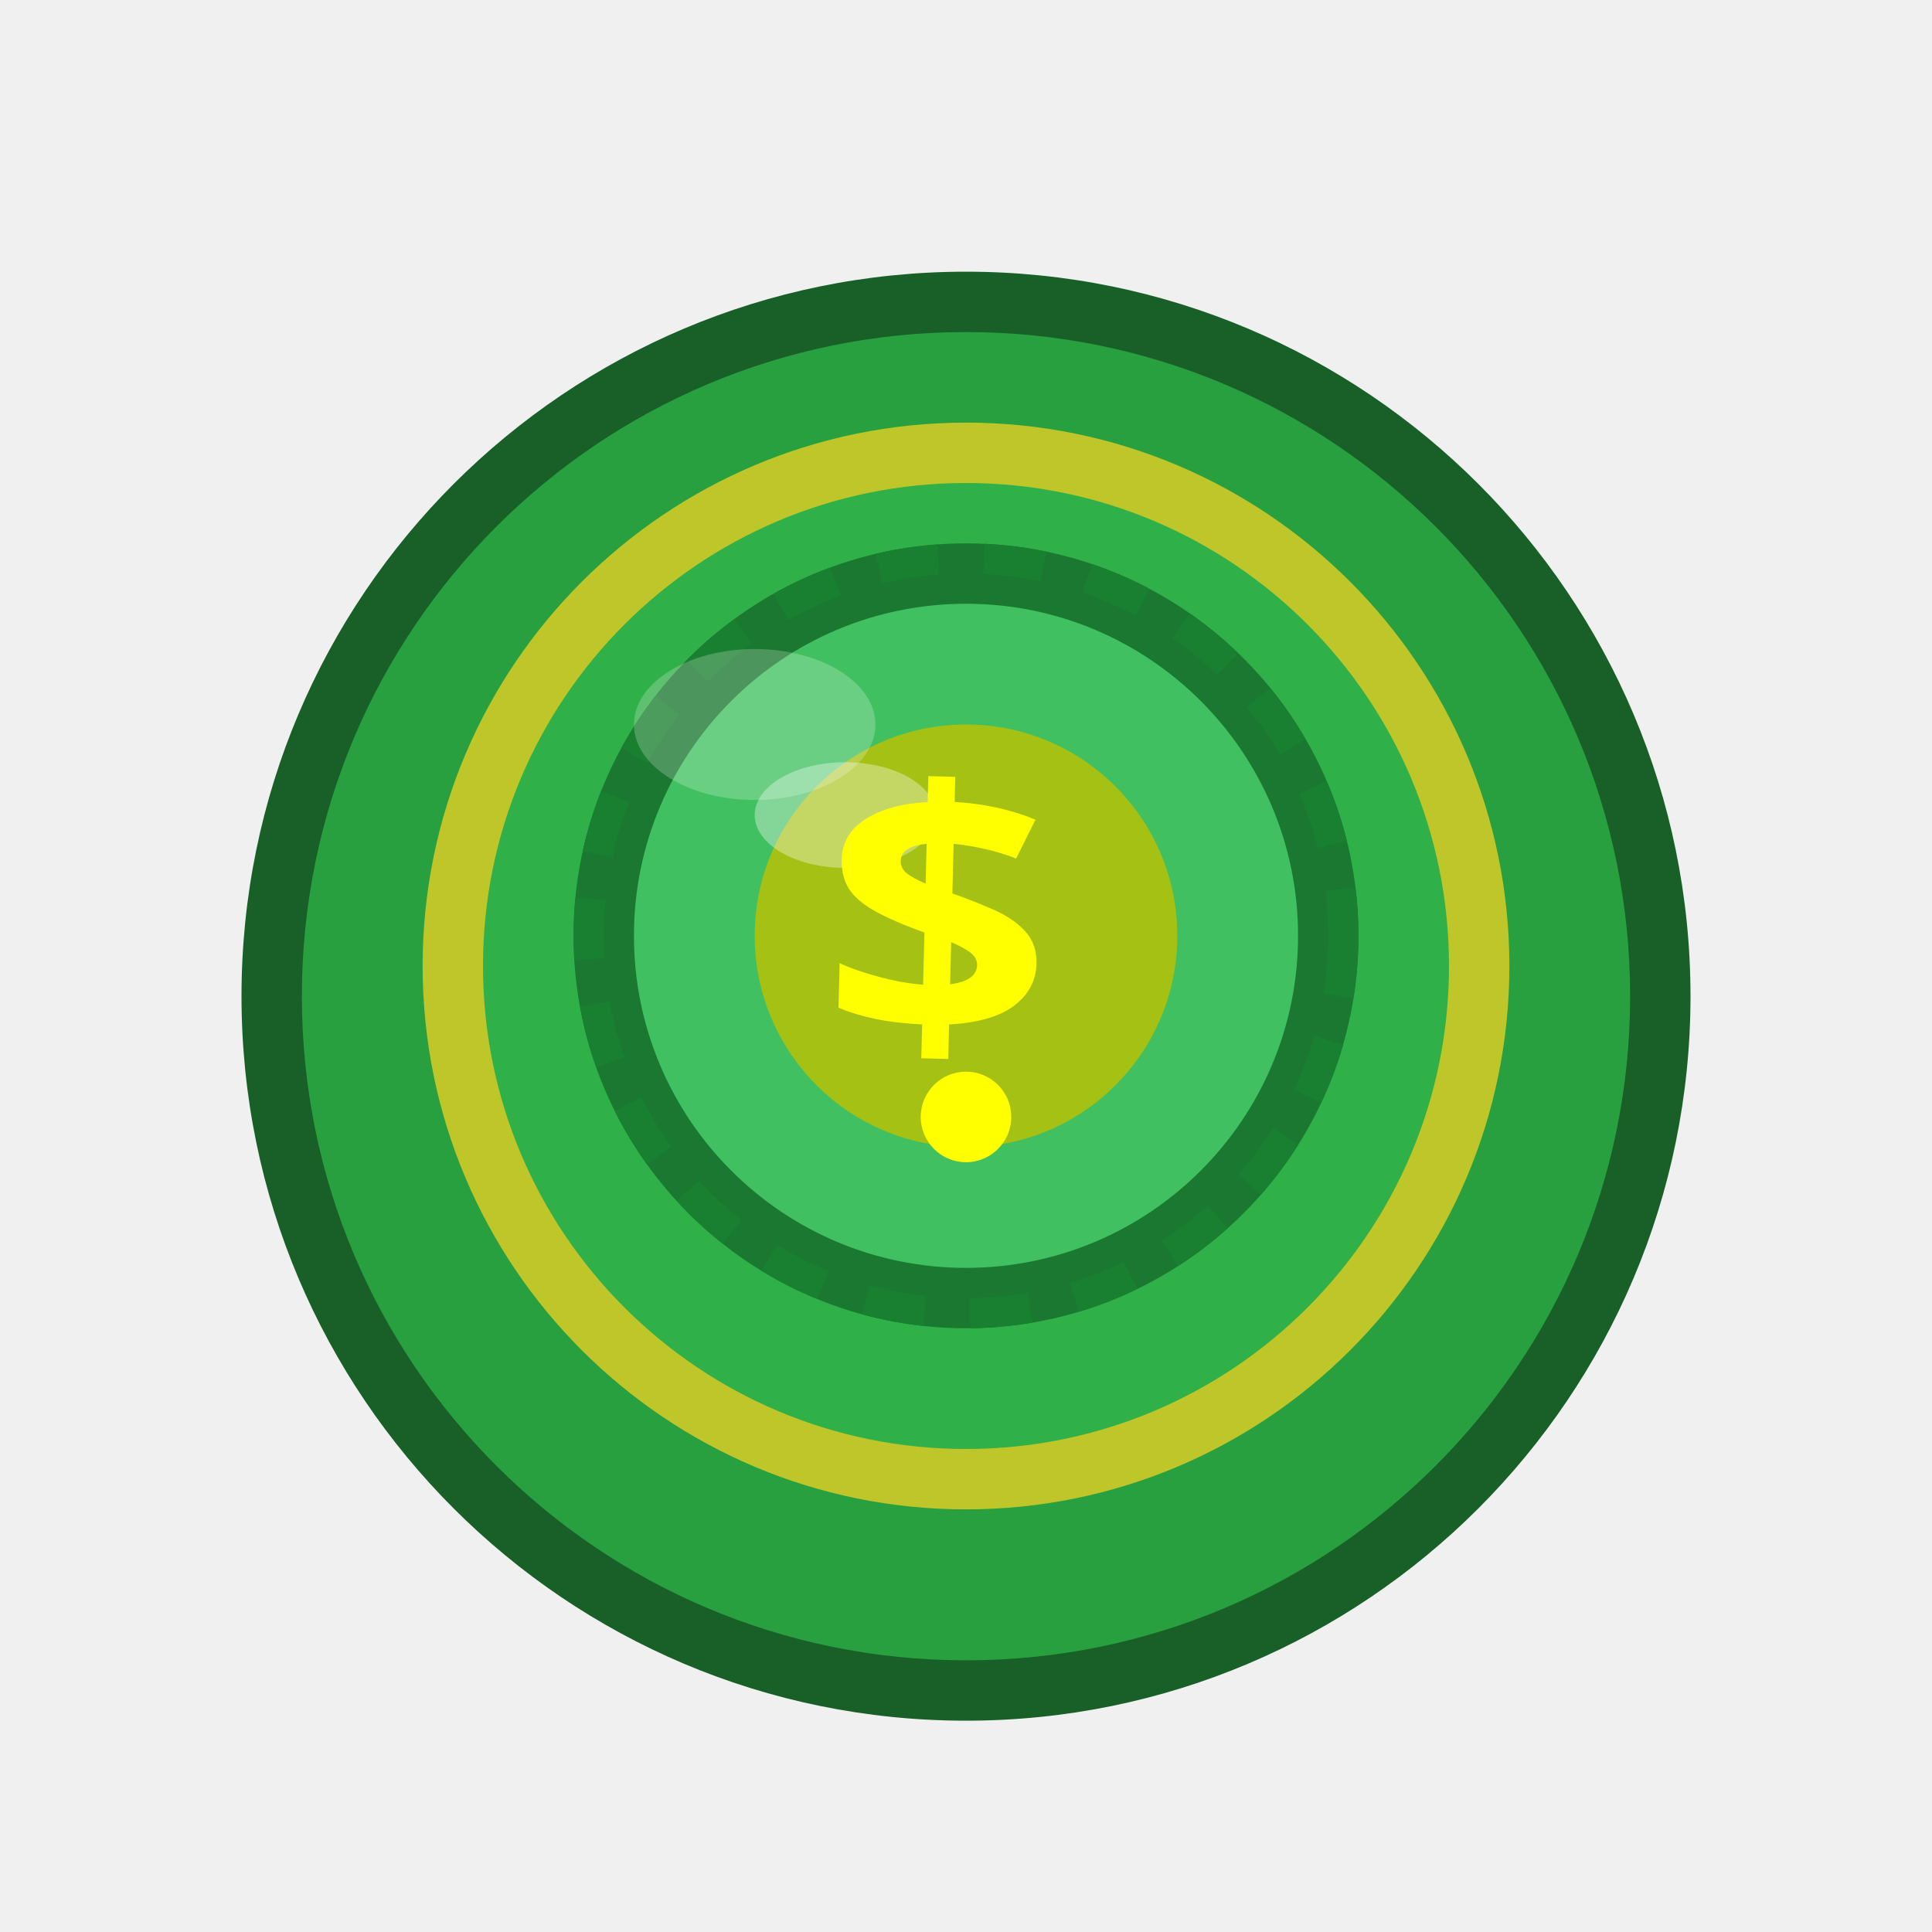
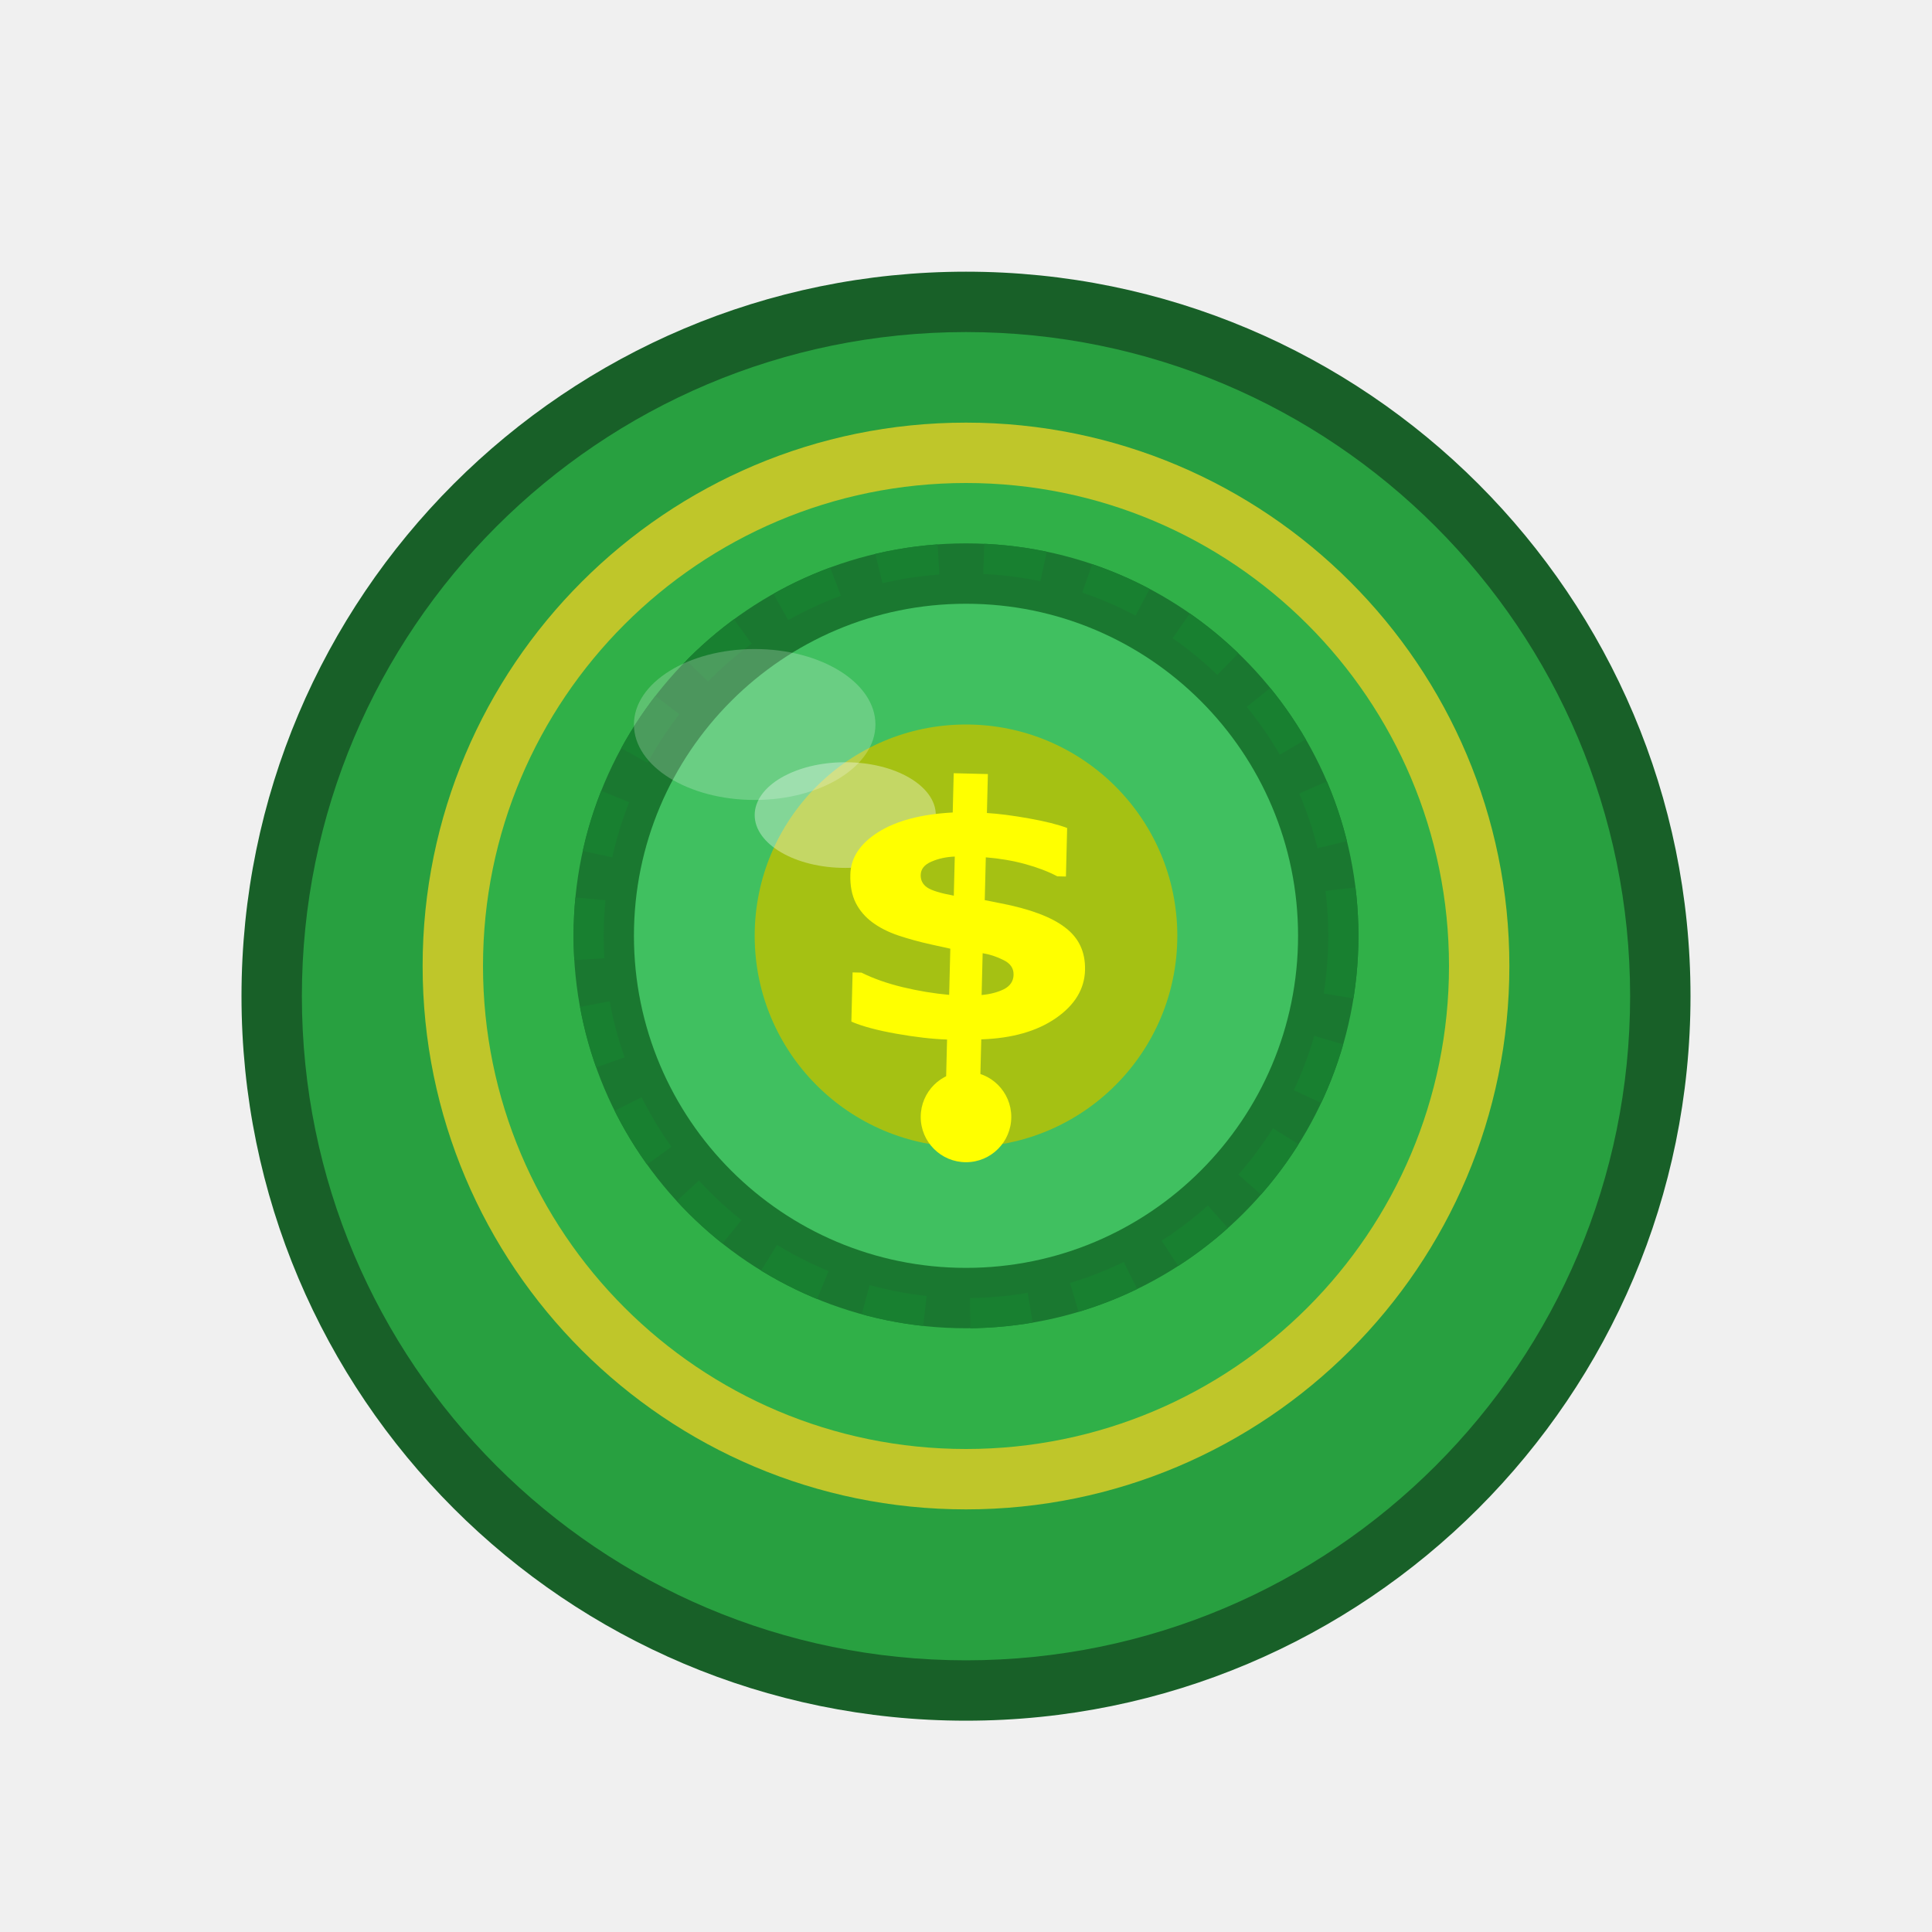
<svg xmlns="http://www.w3.org/2000/svg" width="128" height="128" viewBox="0 0 128 128" version="1.1" id="svg10">
  <defs id="defs10" />
  <circle cx="64" cy="66" r="48" fill="#186028" id="circle1" />
  <circle cx="64" cy="66" r="44" fill="#28A040" id="circle2" />
  <circle cx="64" cy="64" r="36" fill="#229038" id="circle3" style="fill:#bfc62a;fill-opacity:1" />
  <circle cx="64" cy="64" r="32" fill="#30B048" id="circle4" />
  <circle cx="64" cy="62" r="26" fill="#1A7830" id="circle5" />
  <circle cx="64" cy="62" r="22" fill="#40C060" id="circle6" />
  <circle cx="64" cy="62" r="25" fill="none" stroke="#188030" stroke-width="2" stroke-dasharray="4,3" id="circle7" />
  <circle cx="-64" cy="-62" r="14" fill="#228840" opacity="0.8" id="circle8" transform="scale(-1)" style="fill:#bec200;fill-opacity:1" />
  <circle cx="-64" cy="-74" r="3" fill="#ffee20" id="circle9" transform="scale(-1)" style="fill:#ffff00;fill-opacity:1" />
  <ellipse cx="50" cy="48" rx="8" ry="5" fill="white" opacity="0.22" id="ellipse9" />
  <ellipse cx="56" cy="54" rx="6" ry="3.5" fill="white" opacity="0.35" id="ellipse10" />
-   <text xml:space="preserve" style="font-size:24.699px;line-height:0;writing-mode:lr-tb;direction:ltr;fill:#ffff00;fill-opacity:1;stroke:none;stroke-width:1.544;stroke-linecap:round;stroke-linejoin:round;stroke-miterlimit:5.4" x="51.887" y="72.596" id="text1" transform="matrix(1.079282,0.02690122,-0.02307981,0.9259665,0,0)">
-     <tspan id="tspan1" x="51.887" y="72.596" style="font-style:normal;font-variant:normal;font-weight:bold;font-stretch:normal;font-size:24.699px;line-height:0;font-family:sans-serif;-inkscape-font-specification:'sans-serif Bold';stroke-width:1.544">$</tspan>
-   </text>
+   <path style="font-weight:bold;font-size:24.699px;line-height:0;-inkscape-font-specification:'sans-serif Bold';fill:#ffff00;stroke-width:1.544;stroke-linecap:round;stroke-linejoin:round;stroke-miterlimit:5.4" d="m 68.048,67.422 q 0,2.038 -1.713,3.497 -1.713,1.459 -4.547,1.652 v 4.378 h -2.098 v -4.305 q -1.351,-0.012 -3.124,-0.326 -1.773,-0.314 -2.774,-0.784 v -3.522 h 0.543 q 1.11,0.603 2.545,0.965 1.447,0.362 2.87,0.47 v -3.304 l -1.17,-0.265 q -1.11,-0.253 -2.05,-0.591 -0.929,-0.338 -1.604,-0.892 -0.675,-0.555 -1.049,-1.363 -0.374,-0.82 -0.374,-2.014 0,-1.797 1.64,-3.075 1.64,-1.278 4.547,-1.544 v -2.81 h 2.098 v 2.786 q 1.11,0.048 2.593,0.314 1.495,0.265 2.352,0.615 v 3.473 h -0.531 q -0.856,-0.494 -1.99,-0.82 -1.134,-0.326 -2.424,-0.41 v 3.063 l 0.965,0.193 q 2.726,0.531 4.004,1.616 1.29,1.073 1.29,3.003 z M 59.883,62.344 V 59.547 q -0.796,0.06 -1.435,0.41 -0.627,0.338 -0.627,0.965 0,0.567 0.41,0.88 0.41,0.314 1.652,0.543 z m 3.787,5.548 q 0,-0.699 -0.651,-1.037 -0.639,-0.35 -1.278,-0.446 v 2.991 q 0.796,-0.109 1.363,-0.458 0.567,-0.362 0.567,-1.049 z" id="text1" transform="matrix(1.079282,0.02690122,-0.02307981,0.9259665,0,0)" aria-label="$" />
</svg>
